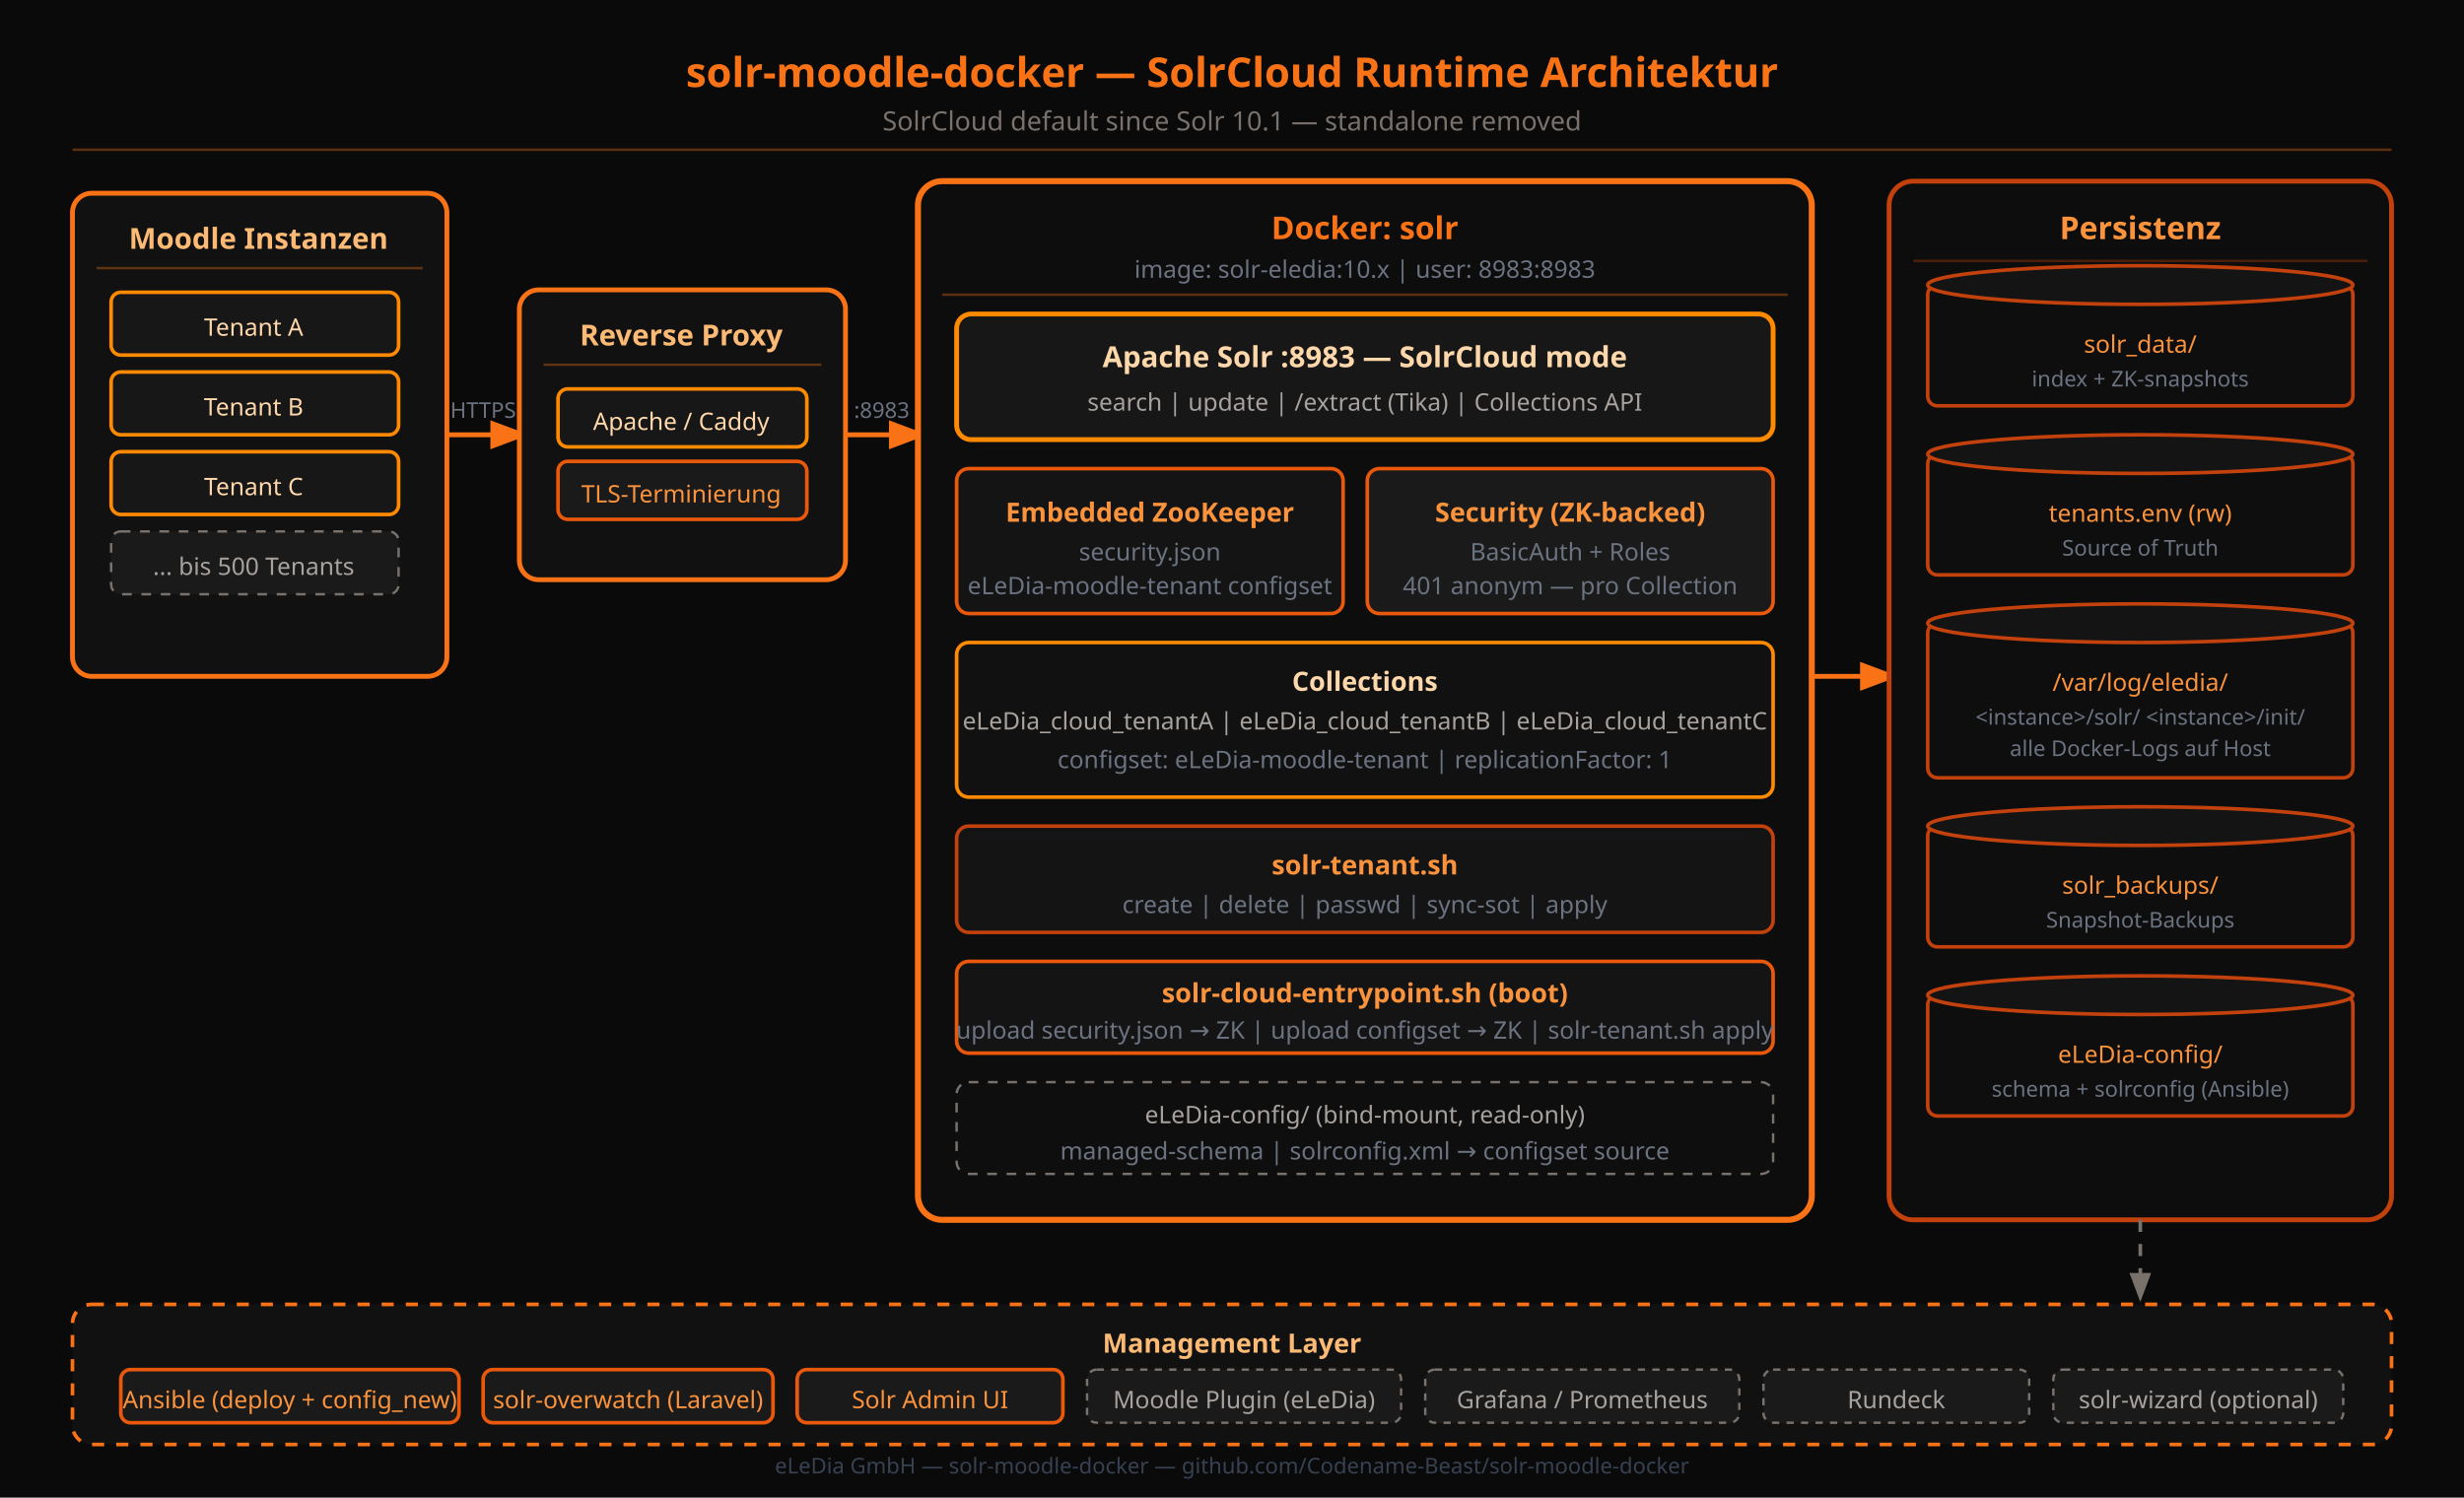
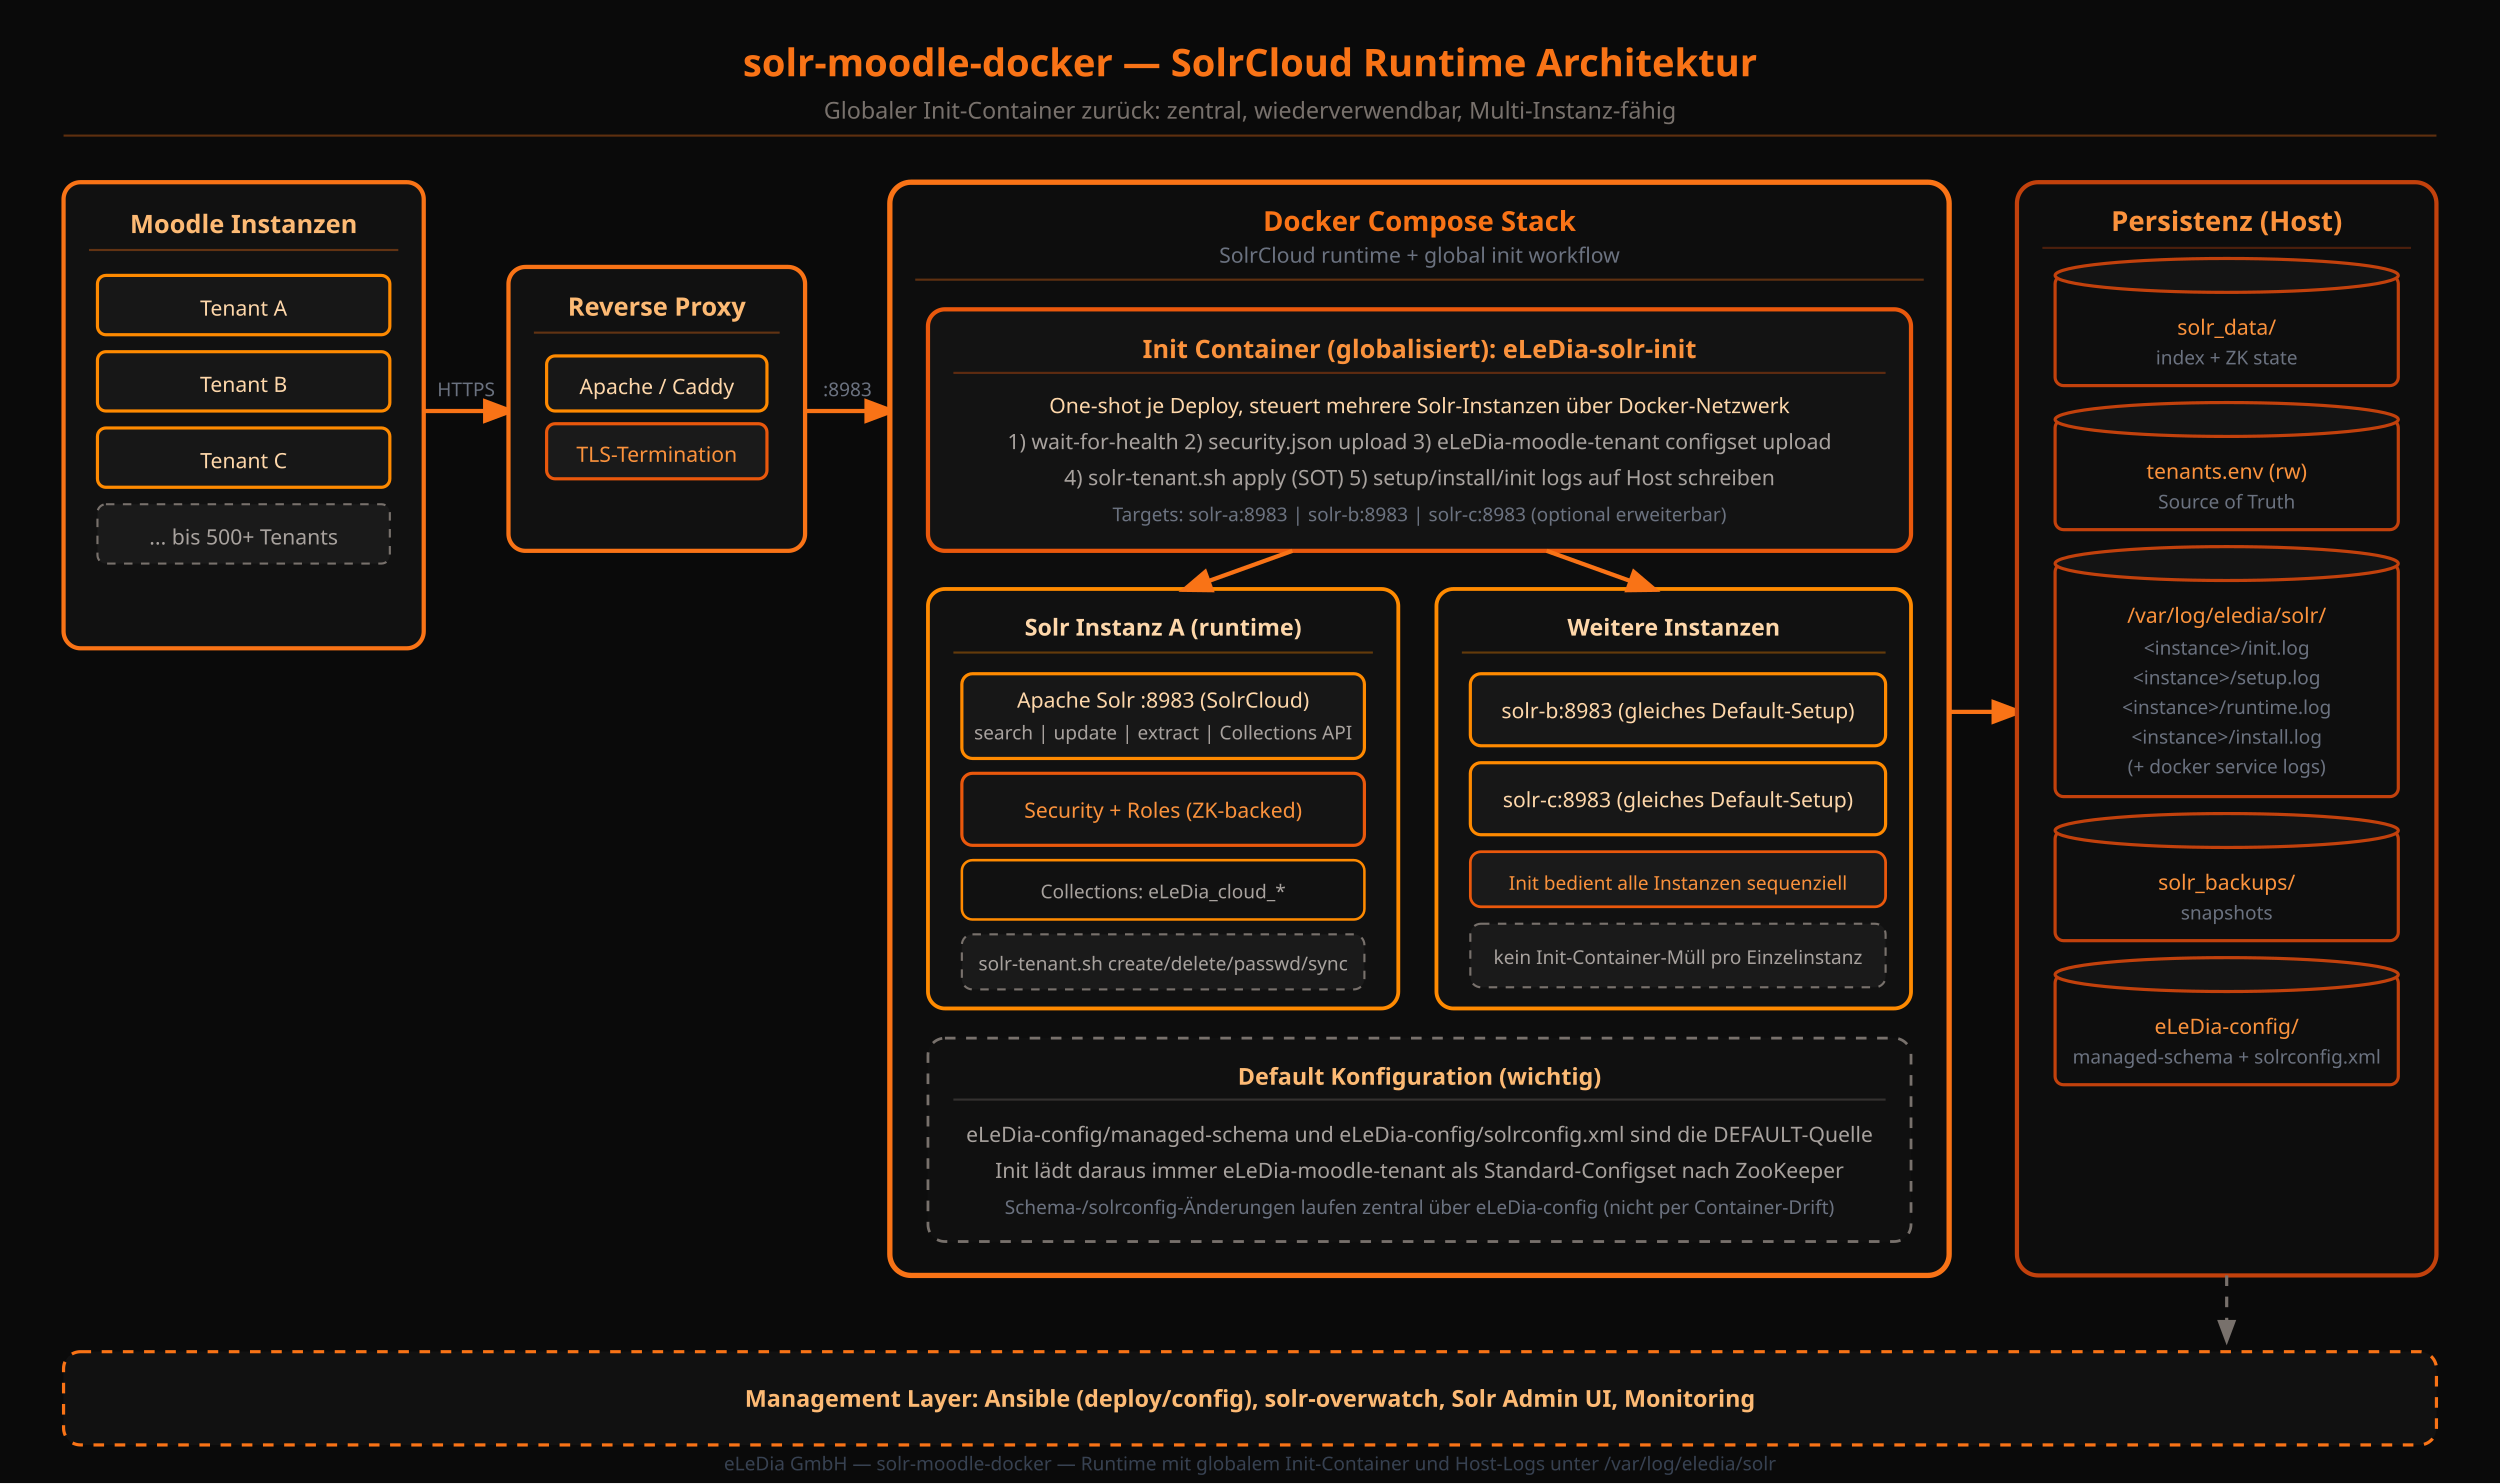
- <svg xmlns="http://www.w3.org/2000/svg" viewBox="0 0 1020 620" width="1020" height="620" font-family="'Segoe UI',system-ui,sans-serif">
+ <svg xmlns="http://www.w3.org/2000/svg" viewBox="0 0 1180 700" width="1180" height="700" font-family="'Segoe UI',system-ui,sans-serif">
  <defs>
    <marker id="arr" markerWidth="8" markerHeight="8" refX="6" refY="3" orient="auto">
      <path d="M0,0 L0,6 L8,3 z" fill="#f97316" />
    </marker>
    <marker id="arrdash" markerWidth="8" markerHeight="8" refX="6" refY="3" orient="auto">
      <path d="M0,0 L0,6 L8,3 z" fill="#78716c" />
    </marker>
  </defs>
-   <rect width="1020" height="620" fill="#0a0a0a" />
-   <text x="510" y="36" text-anchor="middle" fill="#f97316" font-size="17" font-weight="700">solr-moodle-docker — SolrCloud Runtime Architektur</text>
-   <text x="510" y="54" text-anchor="middle" fill="#78716c" font-size="11">SolrCloud default since Solr 10.1 — standalone removed</text>
-   <line x1="30" y1="62" x2="990" y2="62" stroke="#f97316" stroke-width="1" opacity="0.35" />
-   <rect x="30" y="80" width="155" height="200" rx="8" fill="#111" stroke="#f97316" stroke-width="2" />
-   <text x="107" y="103" text-anchor="middle" fill="#fdba74" font-size="12" font-weight="700">Moodle Instanzen</text>
-   <line x1="40" y1="111" x2="175" y2="111" stroke="#f97316" stroke-width="1" opacity="0.35" />
-   <rect x="46" y="121" width="119" height="26" rx="4" fill="#171717" stroke="#ff8a00" stroke-width="1.5" />
-   <text x="105" y="139" text-anchor="middle" fill="#fed7aa" font-size="10">Tenant A</text>
-   <rect x="46" y="154" width="119" height="26" rx="4" fill="#171717" stroke="#ff8a00" stroke-width="1.5" />
-   <text x="105" y="172" text-anchor="middle" fill="#fed7aa" font-size="10">Tenant B</text>
-   <rect x="46" y="187" width="119" height="26" rx="4" fill="#171717" stroke="#ff8a00" stroke-width="1.5" />
-   <text x="105" y="205" text-anchor="middle" fill="#fed7aa" font-size="10">Tenant C</text>
-   <rect x="46" y="220" width="119" height="26" rx="4" fill="#1a1a1a" stroke="#78716c" stroke-width="1" stroke-dasharray="4" />
-   <text x="105" y="238" text-anchor="middle" fill="#a8a29e" font-size="10">... bis 500 Tenants</text>
-   <line x1="185" y1="180" x2="215" y2="180" stroke="#f97316" stroke-width="2" marker-end="url(#arr)" />
-   <text x="200" y="173" text-anchor="middle" fill="#6b7280" font-size="9">HTTPS</text>
-   <rect x="215" y="120" width="135" height="120" rx="8" fill="#111" stroke="#f97316" stroke-width="2" />
-   <text x="282" y="143" text-anchor="middle" fill="#fdba74" font-size="12" font-weight="700">Reverse Proxy</text>
-   <line x1="225" y1="151" x2="340" y2="151" stroke="#f97316" stroke-width="1" opacity="0.35" />
-   <rect x="231" y="161" width="103" height="24" rx="4" fill="#171717" stroke="#ff8a00" stroke-width="1.5" />
-   <text x="282" y="178" text-anchor="middle" fill="#fed7aa" font-size="10">Apache / Caddy</text>
-   <rect x="231" y="191" width="103" height="24" rx="4" fill="#1a1a1a" stroke="#ea580c" stroke-width="1.5" />
-   <text x="282" y="208" text-anchor="middle" fill="#fb923c" font-size="10">TLS-Terminierung</text>
-   <line x1="350" y1="180" x2="380" y2="180" stroke="#f97316" stroke-width="2" marker-end="url(#arr)" />
-   <text x="365" y="173" text-anchor="middle" fill="#6b7280" font-size="9">:8983</text>
-   <rect x="380" y="75" width="370" height="430" rx="10" fill="#0d0d0d" stroke="#f97316" stroke-width="2.5" />
-   <text x="565" y="99" text-anchor="middle" fill="#f97316" font-size="13" font-weight="700">Docker: solr</text>
-   <text x="565" y="115" text-anchor="middle" fill="#6b7280" font-size="10">image: solr-eledia:10.x  |  user: 8983:8983</text>
-   <line x1="390" y1="122" x2="740" y2="122" stroke="#f97316" stroke-width="1" opacity="0.35" />
-   <rect x="396" y="130" width="338" height="52" rx="6" fill="#171717" stroke="#ff8a00" stroke-width="2" />
-   <text x="565" y="152" text-anchor="middle" fill="#fed7aa" font-size="12" font-weight="700">Apache Solr :8983  —  SolrCloud mode</text>
-   <text x="565" y="170" text-anchor="middle" fill="#a8a29e" font-size="10">search  |  update  |  /extract (Tika)  |  Collections API</text>
-   <rect x="396" y="194" width="160" height="60" rx="5" fill="#141414" stroke="#ea580c" stroke-width="1.5" />
-   <text x="476" y="216" text-anchor="middle" fill="#fb923c" font-size="11" font-weight="600">Embedded ZooKeeper</text>
-   <text x="476" y="232" text-anchor="middle" fill="#6b7280" font-size="10">security.json</text>
-   <text x="476" y="246" text-anchor="middle" fill="#6b7280" font-size="10">eLeDia-moodle-tenant configset</text>
-   <rect x="566" y="194" width="168" height="60" rx="5" fill="#1a1a1a" stroke="#ea580c" stroke-width="1.5" />
-   <text x="650" y="216" text-anchor="middle" fill="#fb923c" font-size="11" font-weight="600">Security (ZK-backed)</text>
-   <text x="650" y="232" text-anchor="middle" fill="#6b7280" font-size="10">BasicAuth + Roles</text>
-   <text x="650" y="246" text-anchor="middle" fill="#6b7280" font-size="10">401 anonym — pro Collection</text>
-   <rect x="396" y="266" width="338" height="64" rx="5" fill="#111" stroke="#ff8a00" stroke-width="1.5" />
-   <text x="565" y="286" text-anchor="middle" fill="#fed7aa" font-size="11" font-weight="600">Collections</text>
-   <text x="565" y="302" text-anchor="middle" fill="#a8a29e" font-size="10">eLeDia_cloud_tenantA  |  eLeDia_cloud_tenantB  |  eLeDia_cloud_tenantC</text>
-   <text x="565" y="318" text-anchor="middle" fill="#6b7280" font-size="10">configset: eLeDia-moodle-tenant  |  replicationFactor: 1</text>
-   <rect x="396" y="342" width="338" height="44" rx="5" fill="#141414" stroke="#c2410c" stroke-width="1.5" />
-   <text x="565" y="362" text-anchor="middle" fill="#fb923c" font-size="11" font-weight="600">solr-tenant.sh</text>
-   <text x="565" y="378" text-anchor="middle" fill="#6b7280" font-size="10">create  |  delete  |  passwd  |  sync-sot  |  apply</text>
-   <rect x="396" y="398" width="338" height="38" rx="5" fill="#141414" stroke="#ea580c" stroke-width="1.5" />
-   <text x="565" y="415" text-anchor="middle" fill="#fb923c" font-size="11" font-weight="600">solr-cloud-entrypoint.sh  (boot)</text>
-   <text x="565" y="430" text-anchor="middle" fill="#6b7280" font-size="10">upload security.json → ZK  |  upload configset → ZK  |  solr-tenant.sh apply</text>
-   <rect x="396" y="448" width="338" height="38" rx="5" fill="#0e0e0e" stroke="#78716c" stroke-width="1" stroke-dasharray="4" />
-   <text x="565" y="465" text-anchor="middle" fill="#a8a29e" font-size="10">eLeDia-config/  (bind-mount, read-only)</text>
-   <text x="565" y="480" text-anchor="middle" fill="#6b7280" font-size="10">managed-schema  |  solrconfig.xml  →  configset source</text>
-   <line x1="750" y1="280" x2="782" y2="280" stroke="#f97316" stroke-width="2" marker-end="url(#arr)" />
-   <rect x="782" y="75" width="208" height="430" rx="10" fill="#0d0d0d" stroke="#c2410c" stroke-width="2" />
-   <text x="886" y="99" text-anchor="middle" fill="#fb923c" font-size="13" font-weight="700">Persistenz</text>
-   <line x1="792" y1="108" x2="980" y2="108" stroke="#c2410c" stroke-width="1" opacity="0.35" />
-   <rect x="798" y="118" width="176" height="50" rx="4" fill="#0e0e0e" stroke="#c2410c" stroke-width="1.5" />
-   <ellipse cx="886" cy="118" rx="88" ry="8" fill="#141414" stroke="#c2410c" stroke-width="1.5" />
-   <text x="886" y="146" text-anchor="middle" fill="#fb923c" font-size="10">solr_data/</text>
-   <text x="886" y="160" text-anchor="middle" fill="#6b7280" font-size="9">index + ZK-snapshots</text>
-   <rect x="798" y="188" width="176" height="50" rx="4" fill="#0e0e0e" stroke="#c2410c" stroke-width="1.5" />
-   <ellipse cx="886" cy="188" rx="88" ry="8" fill="#141414" stroke="#c2410c" stroke-width="1.5" />
-   <text x="886" y="216" text-anchor="middle" fill="#fb923c" font-size="10">tenants.env  (rw)</text>
-   <text x="886" y="230" text-anchor="middle" fill="#6b7280" font-size="9">Source of Truth</text>
-   <rect x="798" y="258" width="176" height="64" rx="4" fill="#0e0e0e" stroke="#c2410c" stroke-width="1.5" />
-   <ellipse cx="886" cy="258" rx="88" ry="8" fill="#141414" stroke="#c2410c" stroke-width="1.5" />
-   <text x="886" y="286" text-anchor="middle" fill="#fb923c" font-size="10">/var/log/eledia/</text>
-   <text x="886" y="300" text-anchor="middle" fill="#6b7280" font-size="9">&lt;instance&gt;/solr/  &lt;instance&gt;/init/</text>
-   <text x="886" y="313" text-anchor="middle" fill="#6b7280" font-size="9">alle Docker-Logs auf Host</text>
-   <rect x="798" y="342" width="176" height="50" rx="4" fill="#0e0e0e" stroke="#c2410c" stroke-width="1.5" />
-   <ellipse cx="886" cy="342" rx="88" ry="8" fill="#141414" stroke="#c2410c" stroke-width="1.5" />
-   <text x="886" y="370" text-anchor="middle" fill="#fb923c" font-size="10">solr_backups/</text>
-   <text x="886" y="384" text-anchor="middle" fill="#6b7280" font-size="9">Snapshot-Backups</text>
-   <rect x="798" y="412" width="176" height="50" rx="4" fill="#0e0e0e" stroke="#c2410c" stroke-width="1.5" />
-   <ellipse cx="886" cy="412" rx="88" ry="8" fill="#141414" stroke="#c2410c" stroke-width="1.5" />
-   <text x="886" y="440" text-anchor="middle" fill="#fb923c" font-size="10">eLeDia-config/</text>
-   <text x="886" y="454" text-anchor="middle" fill="#6b7280" font-size="9">schema + solrconfig (Ansible)</text>
-   <line x1="886" y1="505" x2="886" y2="536" stroke="#78716c" stroke-width="1.5" stroke-dasharray="5" marker-end="url(#arrdash)" />
-   <rect x="30" y="540" width="960" height="58" rx="8" fill="#111" stroke="#f97316" stroke-width="1.5" stroke-dasharray="5" />
-   <text x="510" y="560" text-anchor="middle" fill="#fdba74" font-size="11" font-weight="700">Management Layer</text>
-   <rect x="50" y="567" width="140" height="22" rx="4" fill="#1a1a1a" stroke="#ea580c" stroke-width="1.5" />
-   <text x="120" y="583" text-anchor="middle" fill="#fb923c" font-size="10">Ansible (deploy + config_new)</text>
-   <rect x="200" y="567" width="120" height="22" rx="4" fill="#1a1a1a" stroke="#ea580c" stroke-width="1.5" />
-   <text x="260" y="583" text-anchor="middle" fill="#fb923c" font-size="10">solr-overwatch (Laravel)</text>
-   <rect x="330" y="567" width="110" height="22" rx="4" fill="#1a1a1a" stroke="#ea580c" stroke-width="1.5" />
-   <text x="385" y="583" text-anchor="middle" fill="#fb923c" font-size="10">Solr Admin UI</text>
-   <rect x="450" y="567" width="130" height="22" rx="4" fill="#1a1a1a" stroke="#78716c" stroke-width="1" stroke-dasharray="3" />
-   <text x="515" y="583" text-anchor="middle" fill="#a8a29e" font-size="10">Moodle Plugin (eLeDia)</text>
-   <rect x="590" y="567" width="130" height="22" rx="4" fill="#1a1a1a" stroke="#78716c" stroke-width="1" stroke-dasharray="3" />
-   <text x="655" y="583" text-anchor="middle" fill="#a8a29e" font-size="10">Grafana / Prometheus</text>
-   <rect x="730" y="567" width="110" height="22" rx="4" fill="#1a1a1a" stroke="#78716c" stroke-width="1" stroke-dasharray="3" />
-   <text x="785" y="583" text-anchor="middle" fill="#a8a29e" font-size="10">Rundeck</text>
-   <rect x="850" y="567" width="120" height="22" rx="4" fill="#1a1a1a" stroke="#78716c" stroke-width="1" stroke-dasharray="3" />
-   <text x="910" y="583" text-anchor="middle" fill="#a8a29e" font-size="10">solr-wizard (optional)</text>
-   <text x="510" y="610" text-anchor="middle" fill="#374151" font-size="9">eLeDia GmbH — solr-moodle-docker — github.com/Codename-Beast/solr-moodle-docker</text>
+   <rect width="1180" height="700" fill="#0a0a0a" />
+   <text x="590" y="36" text-anchor="middle" fill="#f97316" font-size="18" font-weight="700">solr-moodle-docker — SolrCloud Runtime Architektur</text>
+   <text x="590" y="56" text-anchor="middle" fill="#78716c" font-size="11">Globaler Init-Container zurück: zentral, wiederverwendbar, Multi-Instanz-fähig</text>
+   <line x1="30" y1="64" x2="1150" y2="64" stroke="#f97316" stroke-width="1" opacity="0.35" />
+   <rect x="30" y="86" width="170" height="220" rx="8" fill="#111" stroke="#f97316" stroke-width="2" />
+   <text x="115" y="110" text-anchor="middle" fill="#fdba74" font-size="12" font-weight="700">Moodle Instanzen</text>
+   <line x1="42" y1="118" x2="188" y2="118" stroke="#f97316" stroke-width="1" opacity="0.35" />
+   <rect x="46" y="130" width="138" height="28" rx="4" fill="#171717" stroke="#ff8a00" stroke-width="1.5" />
+   <text x="115" y="149" text-anchor="middle" fill="#fed7aa" font-size="10">Tenant A</text>
+   <rect x="46" y="166" width="138" height="28" rx="4" fill="#171717" stroke="#ff8a00" stroke-width="1.5" />
+   <text x="115" y="185" text-anchor="middle" fill="#fed7aa" font-size="10">Tenant B</text>
+   <rect x="46" y="202" width="138" height="28" rx="4" fill="#171717" stroke="#ff8a00" stroke-width="1.5" />
+   <text x="115" y="221" text-anchor="middle" fill="#fed7aa" font-size="10">Tenant C</text>
+   <rect x="46" y="238" width="138" height="28" rx="4" fill="#1a1a1a" stroke="#78716c" stroke-width="1" stroke-dasharray="4" />
+   <text x="115" y="257" text-anchor="middle" fill="#a8a29e" font-size="10">... bis 500+ Tenants</text>
+   <line x1="200" y1="194" x2="240" y2="194" stroke="#f97316" stroke-width="2" marker-end="url(#arr)" />
+   <text x="220" y="187" text-anchor="middle" fill="#6b7280" font-size="9">HTTPS</text>
+   <rect x="240" y="126" width="140" height="134" rx="8" fill="#111" stroke="#f97316" stroke-width="2" />
+   <text x="310" y="149" text-anchor="middle" fill="#fdba74" font-size="12" font-weight="700">Reverse Proxy</text>
+   <line x1="252" y1="157" x2="368" y2="157" stroke="#f97316" stroke-width="1" opacity="0.35" />
+   <rect x="258" y="168" width="104" height="26" rx="4" fill="#171717" stroke="#ff8a00" stroke-width="1.5" />
+   <text x="310" y="186" text-anchor="middle" fill="#fed7aa" font-size="10">Apache / Caddy</text>
+   <rect x="258" y="200" width="104" height="26" rx="4" fill="#1a1a1a" stroke="#ea580c" stroke-width="1.5" />
+   <text x="310" y="218" text-anchor="middle" fill="#fb923c" font-size="10">TLS-Termination</text>
+   <line x1="380" y1="194" x2="420" y2="194" stroke="#f97316" stroke-width="2" marker-end="url(#arr)" />
+   <text x="400" y="187" text-anchor="middle" fill="#6b7280" font-size="9">:8983</text>
+   <rect x="420" y="86" width="500" height="516" rx="10" fill="#0d0d0d" stroke="#f97316" stroke-width="2.5" />
+   <text x="670" y="109" text-anchor="middle" fill="#f97316" font-size="13" font-weight="700">Docker Compose Stack</text>
+   <text x="670" y="124" text-anchor="middle" fill="#6b7280" font-size="10">SolrCloud runtime + global init workflow</text>
+   <line x1="432" y1="132" x2="908" y2="132" stroke="#f97316" stroke-width="1" opacity="0.35" />
+   <rect x="438" y="146" width="464" height="114" rx="8" fill="#131313" stroke="#ea580c" stroke-width="2" />
+   <text x="670" y="169" text-anchor="middle" fill="#fb923c" font-size="12" font-weight="700">Init Container (globalisiert): eLeDia-solr-init</text>
+   <line x1="450" y1="176" x2="890" y2="176" stroke="#ea580c" stroke-width="1" opacity="0.35" />
+   <text x="670" y="195" text-anchor="middle" fill="#fed7aa" font-size="10">One-shot je Deploy, steuert mehrere Solr-Instanzen über Docker-Netzwerk</text>
+   <text x="670" y="212" text-anchor="middle" fill="#a8a29e" font-size="10">1) wait-for-health  2) security.json upload  3) eLeDia-moodle-tenant configset upload</text>
+   <text x="670" y="229" text-anchor="middle" fill="#a8a29e" font-size="10">4) solr-tenant.sh apply (SOT)  5) setup/install/init logs auf Host schreiben</text>
+   <text x="670" y="246" text-anchor="middle" fill="#6b7280" font-size="9">Targets: solr-a:8983 | solr-b:8983 | solr-c:8983 (optional erweiterbar)</text>
+   <rect x="438" y="278" width="222" height="198" rx="8" fill="#111" stroke="#ff8a00" stroke-width="1.8" />
+   <text x="549" y="300" text-anchor="middle" fill="#fed7aa" font-size="11" font-weight="700">Solr Instanz A (runtime)</text>
+   <line x1="450" y1="308" x2="648" y2="308" stroke="#ff8a00" stroke-width="1" opacity="0.35" />
+   <rect x="454" y="318" width="190" height="40" rx="5" fill="#171717" stroke="#ff8a00" stroke-width="1.5" />
+   <text x="549" y="334" text-anchor="middle" fill="#fed7aa" font-size="10">Apache Solr :8983 (SolrCloud)</text>
+   <text x="549" y="349" text-anchor="middle" fill="#a8a29e" font-size="9">search | update | extract | Collections API</text>
+   <rect x="454" y="365" width="190" height="34" rx="5" fill="#141414" stroke="#ea580c" stroke-width="1.5" />
+   <text x="549" y="386" text-anchor="middle" fill="#fb923c" font-size="10">Security + Roles (ZK-backed)</text>
+   <rect x="454" y="406" width="190" height="28" rx="5" fill="#111" stroke="#ff8a00" stroke-width="1.2" />
+   <text x="549" y="424" text-anchor="middle" fill="#a8a29e" font-size="9">Collections: eLeDia_cloud_*</text>
+   <rect x="454" y="441" width="190" height="26" rx="5" fill="#1a1a1a" stroke="#78716c" stroke-width="1" stroke-dasharray="4" />
+   <text x="549" y="458" text-anchor="middle" fill="#a8a29e" font-size="9">solr-tenant.sh create/delete/passwd/sync</text>
+   <rect x="678" y="278" width="224" height="198" rx="8" fill="#111" stroke="#ff8a00" stroke-width="1.8" />
+   <text x="790" y="300" text-anchor="middle" fill="#fed7aa" font-size="11" font-weight="700">Weitere Instanzen</text>
+   <line x1="690" y1="308" x2="890" y2="308" stroke="#ff8a00" stroke-width="1" opacity="0.35" />
+   <rect x="694" y="318" width="196" height="34" rx="5" fill="#171717" stroke="#ff8a00" stroke-width="1.5" />
+   <text x="792" y="339" text-anchor="middle" fill="#fed7aa" font-size="10">solr-b:8983 (gleiches Default-Setup)</text>
+   <rect x="694" y="360" width="196" height="34" rx="5" fill="#171717" stroke="#ff8a00" stroke-width="1.5" />
+   <text x="792" y="381" text-anchor="middle" fill="#fed7aa" font-size="10">solr-c:8983 (gleiches Default-Setup)</text>
+   <rect x="694" y="402" width="196" height="26" rx="5" fill="#1a1a1a" stroke="#ea580c" stroke-width="1.3" />
+   <text x="792" y="420" text-anchor="middle" fill="#fb923c" font-size="9">Init bedient alle Instanzen sequenziell</text>
+   <rect x="694" y="436" width="196" height="30" rx="5" fill="#1a1a1a" stroke="#78716c" stroke-width="1" stroke-dasharray="4" />
+   <text x="792" y="455" text-anchor="middle" fill="#a8a29e" font-size="9">kein Init-Container-Müll pro Einzelinstanz</text>
+   <rect x="438" y="490" width="464" height="96" rx="8" fill="#101010" stroke="#78716c" stroke-width="1.3" stroke-dasharray="5" />
+   <text x="670" y="512" text-anchor="middle" fill="#fdba74" font-size="11" font-weight="700">Default Konfiguration (wichtig)</text>
+   <line x1="450" y1="519" x2="890" y2="519" stroke="#78716c" stroke-width="1" opacity="0.35" />
+   <text x="670" y="539" text-anchor="middle" fill="#a8a29e" font-size="10">eLeDia-config/managed-schema und eLeDia-config/solrconfig.xml sind die DEFAULT-Quelle</text>
+   <text x="670" y="556" text-anchor="middle" fill="#a8a29e" font-size="10">Init lädt daraus immer eLeDia-moodle-tenant als Standard-Configset nach ZooKeeper</text>
+   <text x="670" y="573" text-anchor="middle" fill="#6b7280" font-size="9">Schema-/solrconfig-Änderungen laufen zentral über eLeDia-config (nicht per Container-Drift)</text>
+   <line x1="610" y1="260" x2="560" y2="278" stroke="#f97316" stroke-width="2" marker-end="url(#arr)" />
+   <line x1="730" y1="260" x2="780" y2="278" stroke="#f97316" stroke-width="2" marker-end="url(#arr)" />
+   <line x1="920" y1="336" x2="952" y2="336" stroke="#f97316" stroke-width="2" marker-end="url(#arr)" />
+   <rect x="952" y="86" width="198" height="516" rx="10" fill="#0d0d0d" stroke="#c2410c" stroke-width="2" />
+   <text x="1051" y="109" text-anchor="middle" fill="#fb923c" font-size="13" font-weight="700">Persistenz (Host)</text>
+   <line x1="964" y1="117" x2="1138" y2="117" stroke="#c2410c" stroke-width="1" opacity="0.35" />
+   <rect x="970" y="130" width="162" height="52" rx="4" fill="#0e0e0e" stroke="#c2410c" stroke-width="1.5" />
+   <ellipse cx="1051" cy="130" rx="81" ry="8" fill="#141414" stroke="#c2410c" stroke-width="1.5" />
+   <text x="1051" y="158" text-anchor="middle" fill="#fb923c" font-size="10">solr_data/</text>
+   <text x="1051" y="172" text-anchor="middle" fill="#6b7280" font-size="9">index + ZK state</text>
+   <rect x="970" y="198" width="162" height="52" rx="4" fill="#0e0e0e" stroke="#c2410c" stroke-width="1.5" />
+   <ellipse cx="1051" cy="198" rx="81" ry="8" fill="#141414" stroke="#c2410c" stroke-width="1.5" />
+   <text x="1051" y="226" text-anchor="middle" fill="#fb923c" font-size="10">tenants.env (rw)</text>
+   <text x="1051" y="240" text-anchor="middle" fill="#6b7280" font-size="9">Source of Truth</text>
+   <rect x="970" y="266" width="162" height="110" rx="4" fill="#0e0e0e" stroke="#c2410c" stroke-width="1.5" />
+   <ellipse cx="1051" cy="266" rx="81" ry="8" fill="#141414" stroke="#c2410c" stroke-width="1.5" />
+   <text x="1051" y="294" text-anchor="middle" fill="#fb923c" font-size="10">/var/log/eledia/solr/</text>
+   <text x="1051" y="309" text-anchor="middle" fill="#6b7280" font-size="9">&lt;instance&gt;/init.log</text>
+   <text x="1051" y="323" text-anchor="middle" fill="#6b7280" font-size="9">&lt;instance&gt;/setup.log</text>
+   <text x="1051" y="337" text-anchor="middle" fill="#6b7280" font-size="9">&lt;instance&gt;/runtime.log</text>
+   <text x="1051" y="351" text-anchor="middle" fill="#6b7280" font-size="9">&lt;instance&gt;/install.log</text>
+   <text x="1051" y="365" text-anchor="middle" fill="#6b7280" font-size="9">(+ docker service logs)</text>
+   <rect x="970" y="392" width="162" height="52" rx="4" fill="#0e0e0e" stroke="#c2410c" stroke-width="1.5" />
+   <ellipse cx="1051" cy="392" rx="81" ry="8" fill="#141414" stroke="#c2410c" stroke-width="1.5" />
+   <text x="1051" y="420" text-anchor="middle" fill="#fb923c" font-size="10">solr_backups/</text>
+   <text x="1051" y="434" text-anchor="middle" fill="#6b7280" font-size="9">snapshots</text>
+   <rect x="970" y="460" width="162" height="52" rx="4" fill="#0e0e0e" stroke="#c2410c" stroke-width="1.5" />
+   <ellipse cx="1051" cy="460" rx="81" ry="8" fill="#141414" stroke="#c2410c" stroke-width="1.5" />
+   <text x="1051" y="488" text-anchor="middle" fill="#fb923c" font-size="10">eLeDia-config/</text>
+   <text x="1051" y="502" text-anchor="middle" fill="#6b7280" font-size="9">managed-schema + solrconfig.xml</text>
+   <line x1="1051" y1="602" x2="1051" y2="632" stroke="#78716c" stroke-width="1.5" stroke-dasharray="5" marker-end="url(#arrdash)" />
+   <rect x="30" y="638" width="1120" height="44" rx="8" fill="#111" stroke="#f97316" stroke-width="1.5" stroke-dasharray="5" />
+   <text x="590" y="664" text-anchor="middle" fill="#fdba74" font-size="11" font-weight="700">Management Layer: Ansible (deploy/config), solr-overwatch, Solr Admin UI, Monitoring</text>
+   <text x="590" y="694" text-anchor="middle" fill="#374151" font-size="9">eLeDia GmbH — solr-moodle-docker — Runtime mit globalem Init-Container und Host-Logs unter /var/log/eledia/solr</text>
</svg>
